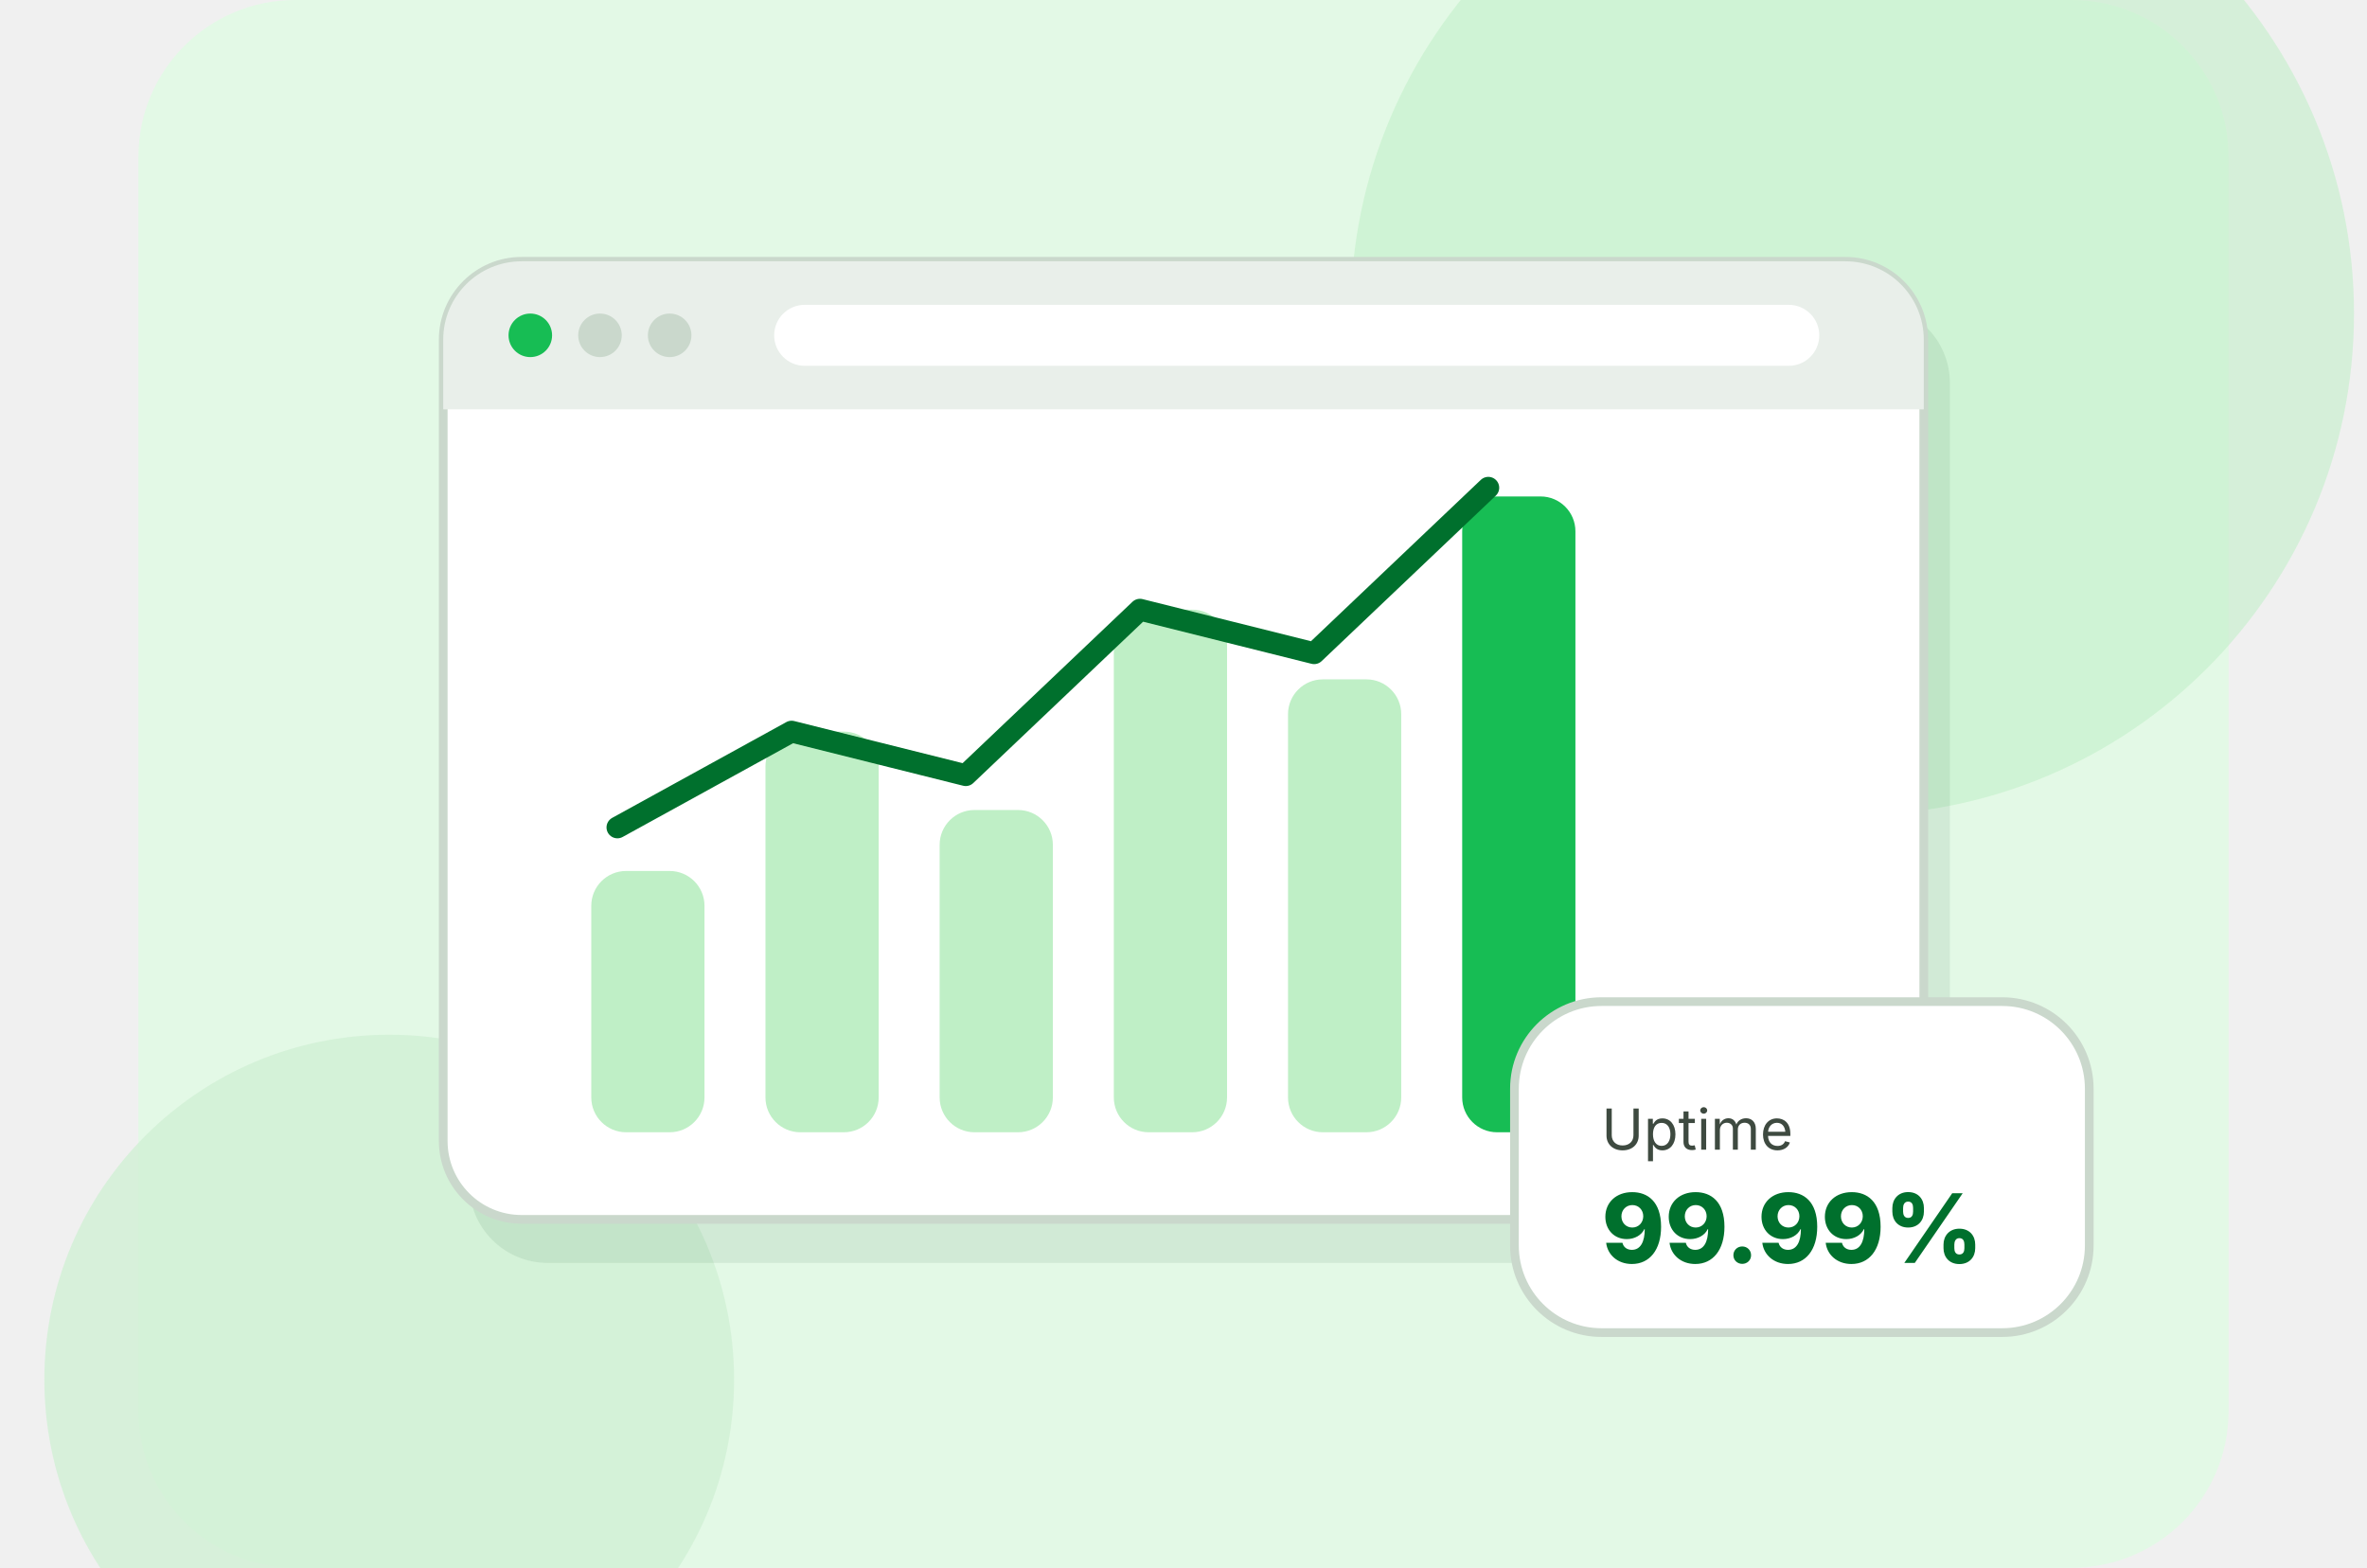
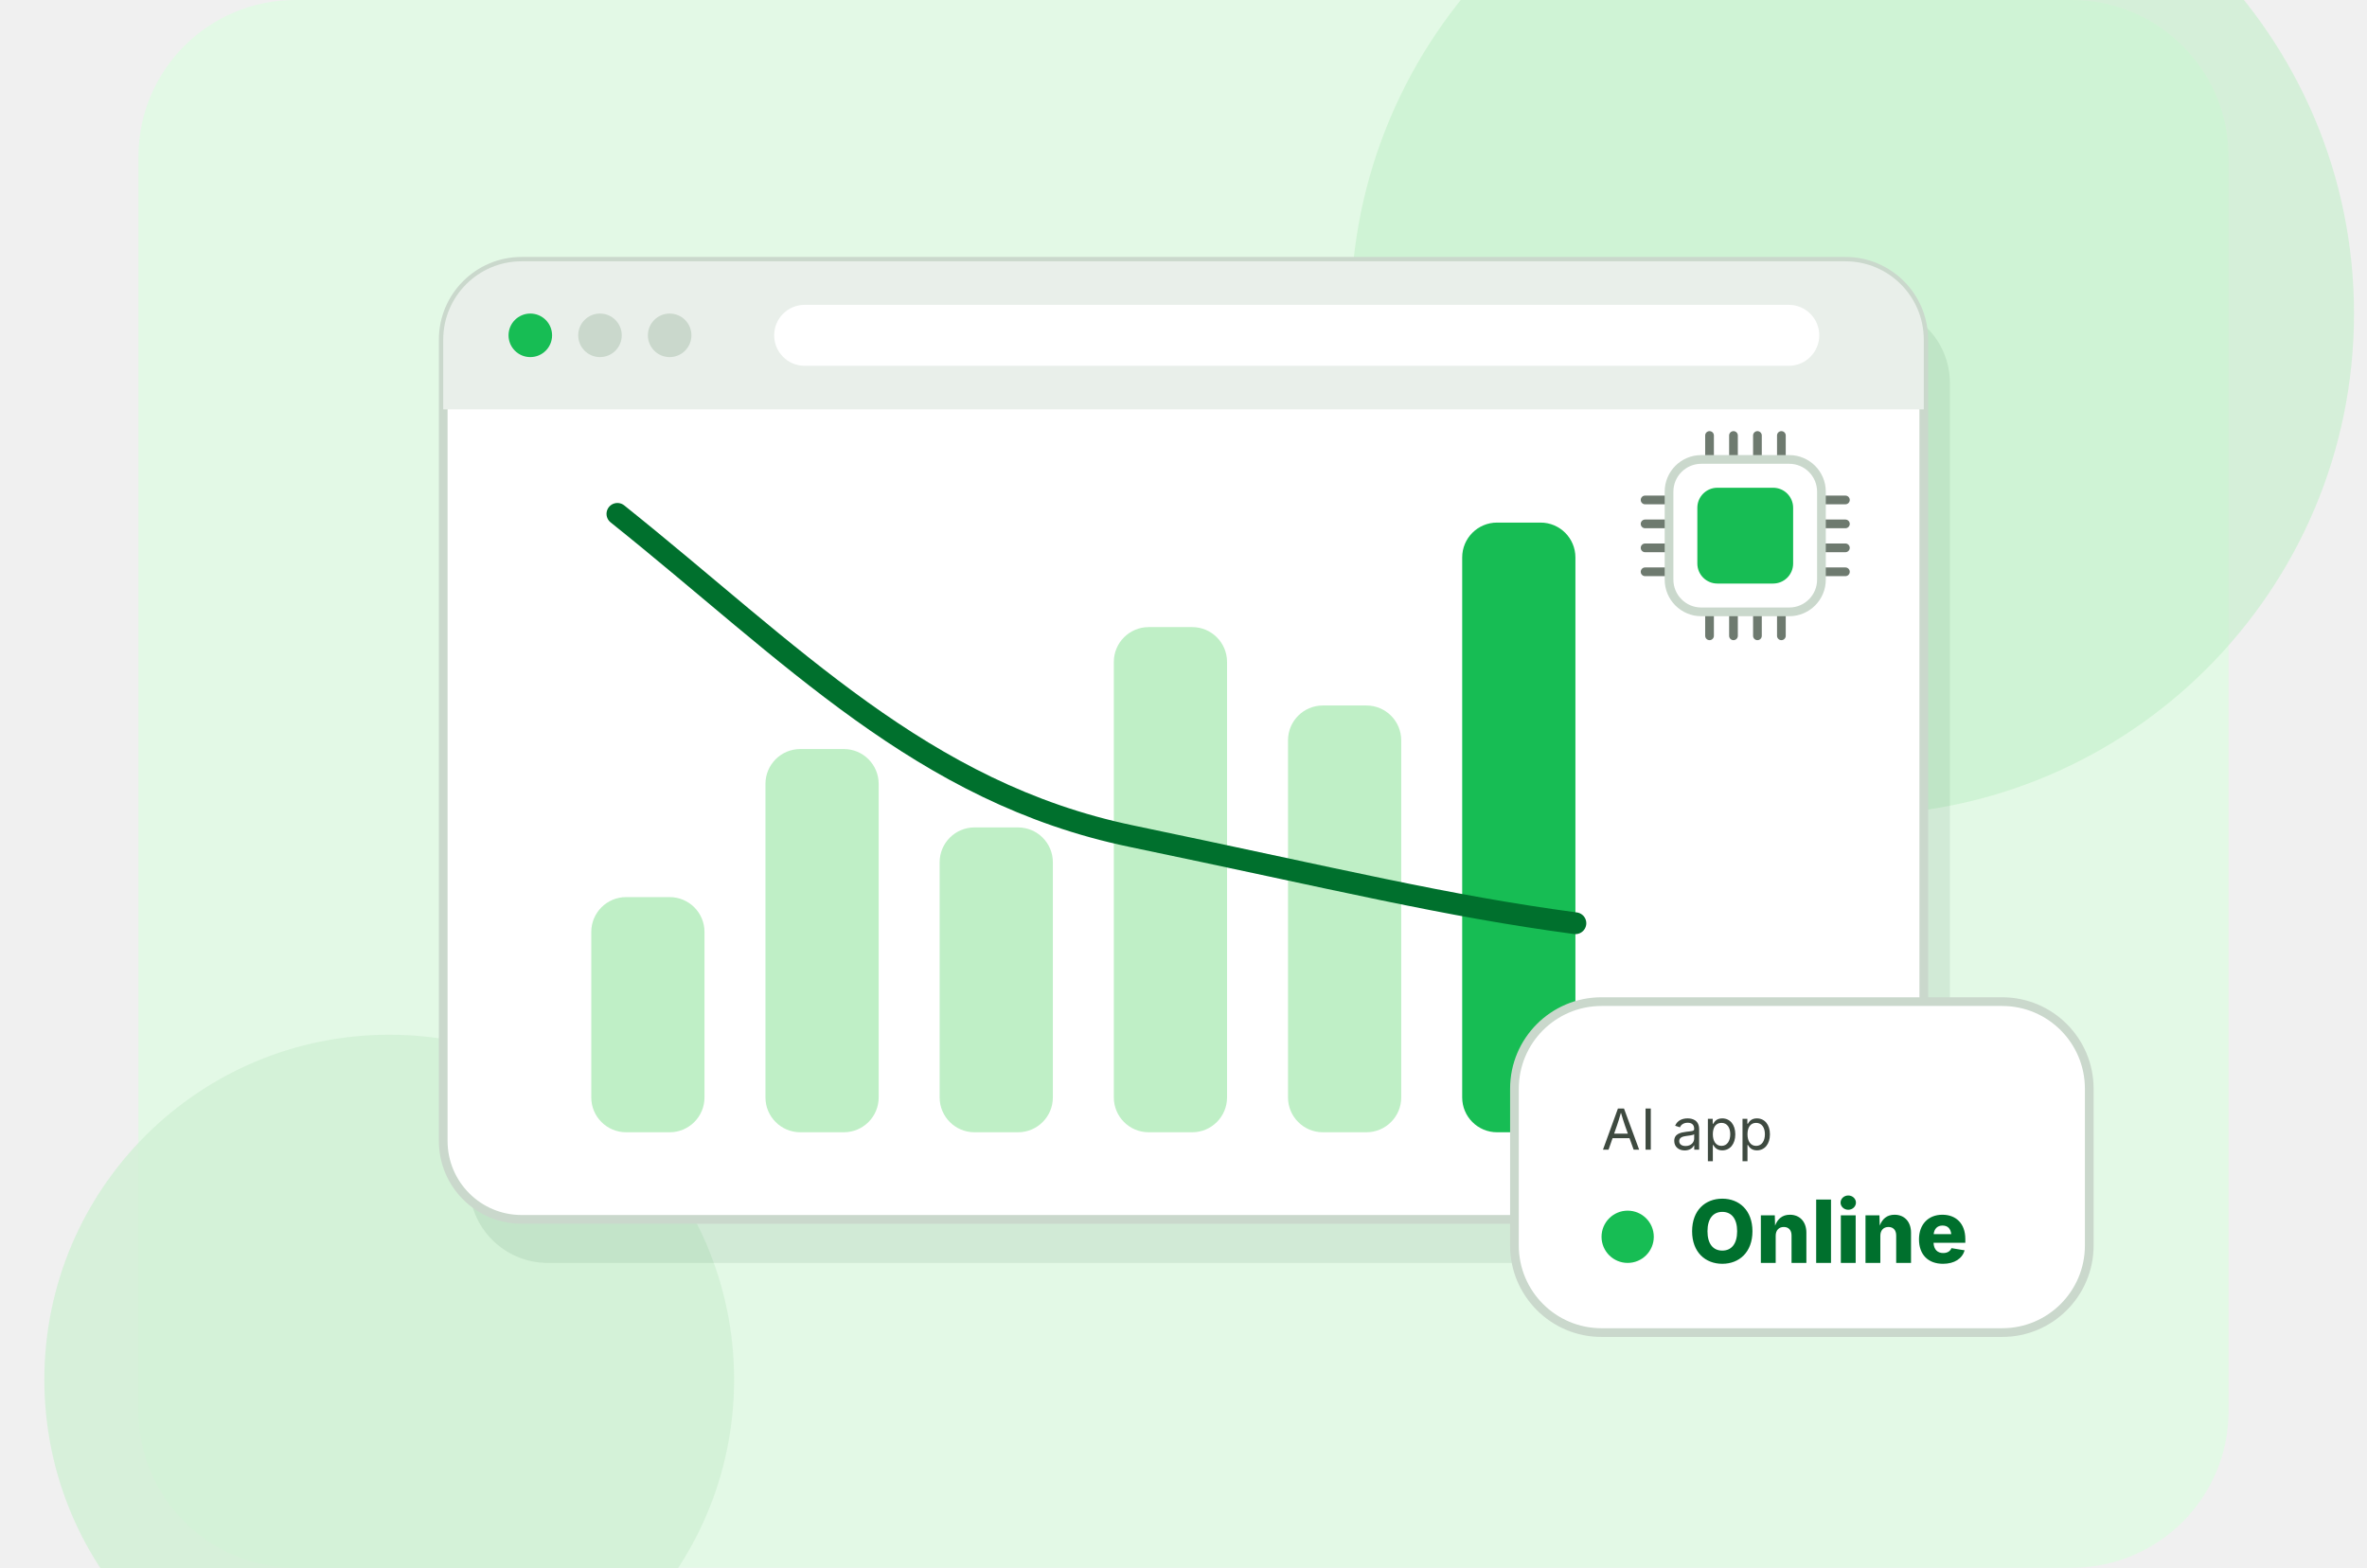
<svg xmlns="http://www.w3.org/2000/svg" width="610" height="404" viewBox="0 0 480 360" preserveAspectRatio="xMidYMid meet" role="img" aria-hidden="true">
  <rect x="0" y="0" width="480" height="360" rx="36" fill="#E3F9E6" />
  <circle cx="393.6" cy="72" r="115.2" fill="#BFEFC6" opacity=".55" />
  <circle cx="57.6" cy="316.8" r="79.2" fill="#D1F0D5" opacity=".8" />
  <rect x="76" y="70" width="340" height="220" rx="18" fill="#003A14" opacity=".08" />
  <rect x="70" y="60" width="340" height="220" rx="18" fill="#FFFFFF" stroke="#CAD8CC" stroke-width="2" />
  <path d="M70 78a18 18 0 0 1 18 -18h304a18 18 0 0 1 18 18v16h-340z" fill="#E9EFEA" />
  <circle cx="90" cy="77" r="5" fill="#17BD54" />
  <circle cx="106" cy="77" r="5" fill="#CAD8CC" />
  <circle cx="122" cy="77" r="5" fill="#CAD8CC" />
  <rect x="146" y="70" width="240" height="14" rx="7" fill="#FFFFFF" />
-   <rect x="104" y="200" width="26" height="60" rx="8" fill="#BFEFC6" />
-   <rect x="144" y="168" width="26" height="92" rx="8" fill="#BFEFC6" />
-   <rect x="184" y="186" width="26" height="74" rx="8" fill="#BFEFC6" />
-   <rect x="224" y="140" width="26" height="120" rx="8" fill="#BFEFC6" />
-   <rect x="264" y="156" width="26" height="104" rx="8" fill="#BFEFC6" />
-   <rect x="304" y="114" width="26" height="146" rx="8" fill="#17BD54" />
-   <path d="M110 190 L150 168 L190 178 L230 140 L270 150 L310 112" stroke="#00702D" stroke-width="5" fill="none" stroke-linecap="round" stroke-linejoin="round" />
+   <rect x="104" y="206" width="26" height="54" rx="8" fill="#BFEFC6" />
+   <rect x="144" y="172" width="26" height="88" rx="8" fill="#BFEFC6" />
+   <rect x="184" y="190" width="26" height="70" rx="8" fill="#BFEFC6" />
+   <rect x="224" y="144" width="26" height="116" rx="8" fill="#BFEFC6" />
+   <rect x="264" y="162" width="26" height="98" rx="8" fill="#BFEFC6" />
+   <rect x="304" y="120" width="26" height="140" rx="8" fill="#17BD54" />
+   <path d="M110 118C150 150 180 182 228 192S300 208 330 212" stroke="#00702D" stroke-width="5" fill="none" stroke-linecap="round" />
+   <g transform="translate(346 100)">
+     <path d="M14.8 0v5.5M14.8 40.5v5.5M0 14.8h5.5M40.5 14.8h5.5M20.3 0v5.5M20.3 40.5v5.5M0 20.3h5.5M40.5 20.3h5.5M25.8 0v5.5M25.8 40.5v5.5M0 25.8h5.5M40.5 25.8h5.5M31.3 0v5.5M31.3 40.5v5.5M0 31.3h5.5M40.5 31.3h5.5" stroke="#6E7A6F" stroke-width="2" stroke-linecap="round" />
+     <rect x="5.5" y="5.5" width="35" height="35" rx="7.4" fill="#FFFFFF" stroke="#CAD8CC" stroke-width="2" />
+     <rect x="12" y="12" width="22" height="22" rx="4.6" fill="#17BD54" />
+   </g>
  <g transform="translate(316 230)">
    <rect width="132" height="76" rx="20" fill="#FFFFFF" stroke="#CAD8CC" stroke-width="2" />
-     <text x="20" y="34" font-family="Inter,Arial,sans-serif" font-size="13" fill="#3E4A40">Uptime</text>
-     <text x="20" y="60" font-family="Inter,Arial,sans-serif" font-size="22" font-weight="800" fill="#00702D">99.99%</text>
+     <text x="20" y="34" font-family="Inter,Arial,sans-serif" font-size="13" fill="#3E4A40">AI app</text>
+     <circle cx="26" cy="54" r="6" fill="#17BD54" />
+     <text x="40" y="60" font-family="Inter,Arial,sans-serif" font-size="20" font-weight="800" fill="#00702D">Online</text>
  </g>
</svg>
